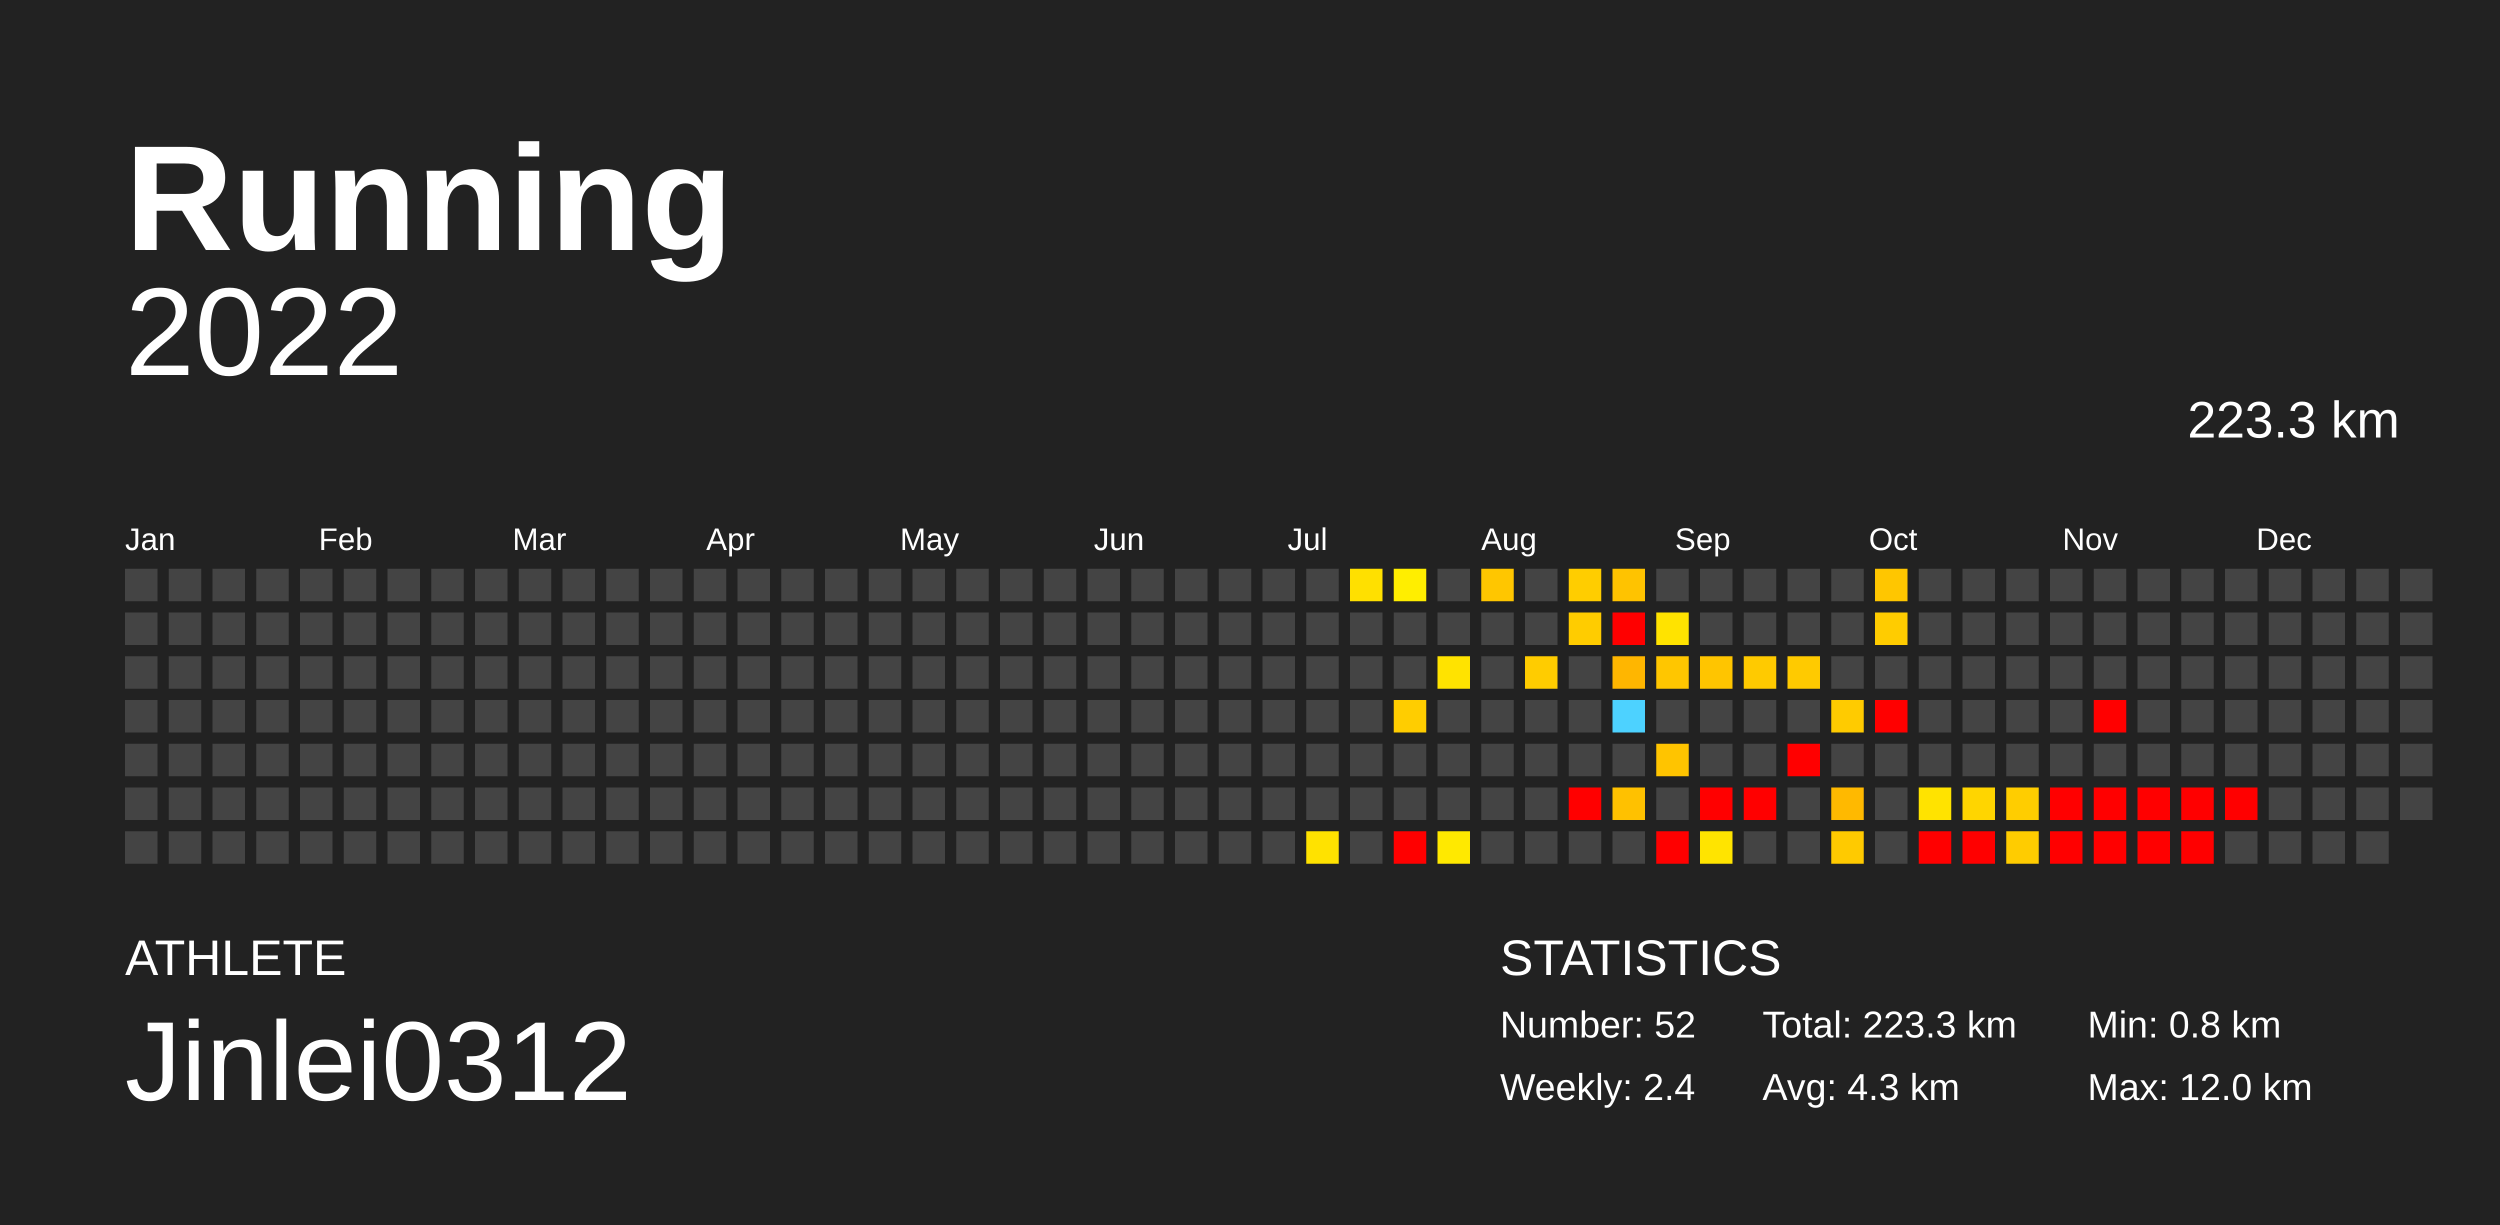
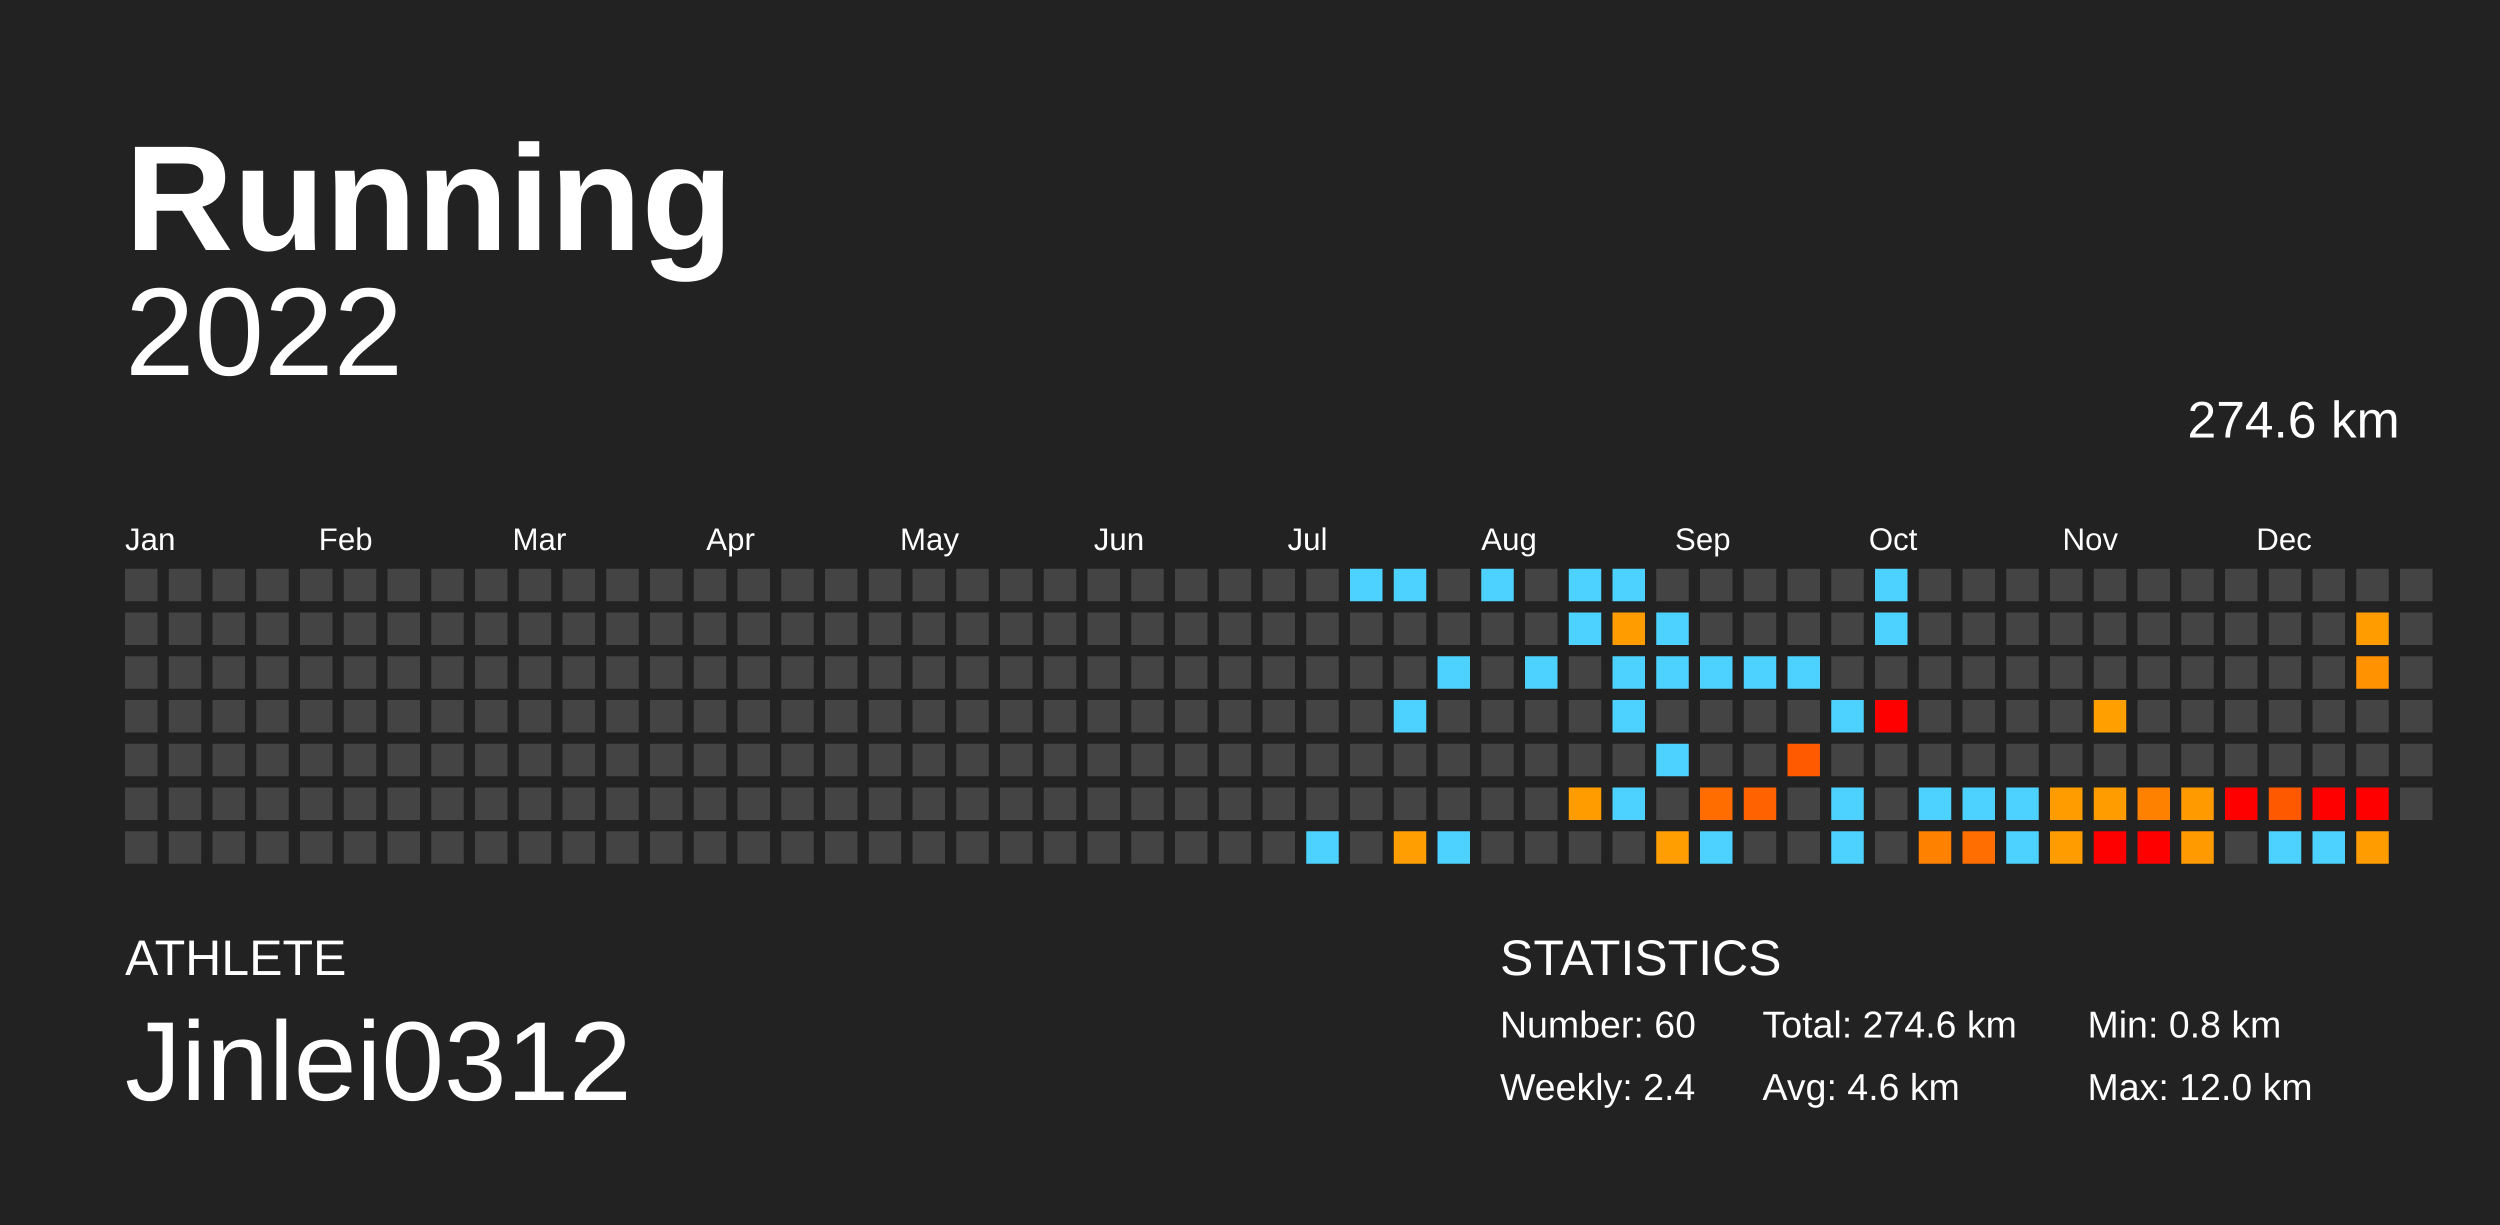
<svg xmlns="http://www.w3.org/2000/svg" baseProfile="full" height="98mm" version="1.1" viewBox="0,0,200,98" width="200mm">
  <defs />
  <rect fill="#222222" height="98" width="200" x="0" y="0" />
  <text fill="#FFFFFF" style="font-size:12px; font-family:Arial; font-weight:bold;" x="10" y="20">Running</text>
  <text fill="#FFFFFF" style="font-size:4px; font-family:Arial" x="10" y="78">ATHLETE</text>
  <text fill="#FFFFFF" style="font-size:9px; font-family:Arial" x="10" y="88">Jinlei0312</text>
  <text fill="#FFFFFF" style="font-size:4px; font-family:Arial" x="120" y="78">STATISTICS</text>
-   <text fill="#FFFFFF" style="font-size:3px; font-family:Arial" x="120" y="83">Number: 52</text>
+   <text fill="#FFFFFF" style="font-size:3px; font-family:Arial" x="120" y="83">Number: 60</text>
  <text fill="#FFFFFF" style="font-size:3px; font-family:Arial" x="120" y="88">Weekly: 2.4</text>
-   <text fill="#FFFFFF" style="font-size:3px; font-family:Arial" x="141" y="83">Total: 223.3 km</text>
-   <text fill="#FFFFFF" style="font-size:3px; font-family:Arial" x="141" y="88">Avg: 4.3 km</text>
+   <text fill="#FFFFFF" style="font-size:3px; font-family:Arial" x="141" y="83">Total: 274.6 km</text>
+   <text fill="#FFFFFF" style="font-size:3px; font-family:Arial" x="141" y="88">Avg: 4.6 km</text>
  <text fill="#FFFFFF" style="font-size:3px; font-family:Arial" x="167" y="83">Min: 0.8 km</text>
  <text fill="#FFFFFF" style="font-size:3px; font-family:Arial" x="167" y="88">Max: 12.0 km</text>
  <text alignment-baseline="hanging" fill="#FFFFFF" style="font-size:10.0px; font-family:Arial;" x="10" y="30">2022</text>
-   <text alignment-baseline="hanging" fill="#FFFFFF" style="font-size:4.125px; font-family:Arial;" x="175" y="35">223.3 km</text>
+   <text alignment-baseline="hanging" fill="#FFFFFF" style="font-size:4.125px; font-family:Arial;" x="175" y="35">274.6 km</text>
  <text fill="#FFFFFF" style="font-size:2.5px; font-family:Arial" x="10.0" y="44">Jan</text>
  <text fill="#FFFFFF" style="font-size:2.5px; font-family:Arial" x="25.5" y="44">Feb</text>
  <text fill="#FFFFFF" style="font-size:2.5px; font-family:Arial" x="41.0" y="44">Mar</text>
  <text fill="#FFFFFF" style="font-size:2.5px; font-family:Arial" x="56.5" y="44">Apr</text>
  <text fill="#FFFFFF" style="font-size:2.5px; font-family:Arial" x="72.0" y="44">May</text>
  <text fill="#FFFFFF" style="font-size:2.5px; font-family:Arial" x="87.5" y="44">Jun</text>
  <text fill="#FFFFFF" style="font-size:2.5px; font-family:Arial" x="103.0" y="44">Jul</text>
  <text fill="#FFFFFF" style="font-size:2.5px; font-family:Arial" x="118.5" y="44">Aug</text>
  <text fill="#FFFFFF" style="font-size:2.5px; font-family:Arial" x="134.0" y="44">Sep</text>
  <text fill="#FFFFFF" style="font-size:2.5px; font-family:Arial" x="149.5" y="44">Oct</text>
  <text fill="#FFFFFF" style="font-size:2.5px; font-family:Arial" x="165.0" y="44">Nov</text>
  <text fill="#FFFFFF" style="font-size:2.5px; font-family:Arial" x="180.5" y="44">Dec</text>
  <rect fill="#444444" height="2.6" width="2.6" x="10.0" y="45.5" />
  <rect fill="#444444" height="2.6" width="2.6" x="10.0" y="49.0" />
  <rect fill="#444444" height="2.6" width="2.6" x="10.0" y="52.5" />
  <rect fill="#444444" height="2.6" width="2.6" x="10.0" y="56.0" />
  <rect fill="#444444" height="2.6" width="2.6" x="10.0" y="59.5" />
  <rect fill="#444444" height="2.6" width="2.6" x="10.0" y="63.0" />
  <rect fill="#444444" height="2.6" width="2.6" x="10.0" y="66.5" />
  <rect fill="#444444" height="2.6" width="2.6" x="13.5" y="45.5" />
  <rect fill="#444444" height="2.6" width="2.6" x="13.5" y="49.0" />
  <rect fill="#444444" height="2.6" width="2.6" x="13.5" y="52.5" />
  <rect fill="#444444" height="2.6" width="2.6" x="13.5" y="56.0" />
  <rect fill="#444444" height="2.6" width="2.6" x="13.5" y="59.5" />
  <rect fill="#444444" height="2.6" width="2.6" x="13.5" y="63.0" />
  <rect fill="#444444" height="2.6" width="2.6" x="13.5" y="66.5" />
  <rect fill="#444444" height="2.6" width="2.6" x="17.0" y="45.5" />
  <rect fill="#444444" height="2.6" width="2.6" x="17.0" y="49.0" />
  <rect fill="#444444" height="2.6" width="2.6" x="17.0" y="52.5" />
  <rect fill="#444444" height="2.6" width="2.6" x="17.0" y="56.0" />
  <rect fill="#444444" height="2.6" width="2.6" x="17.0" y="59.5" />
  <rect fill="#444444" height="2.6" width="2.6" x="17.0" y="63.0" />
  <rect fill="#444444" height="2.6" width="2.6" x="17.0" y="66.5" />
  <rect fill="#444444" height="2.6" width="2.6" x="20.5" y="45.5" />
  <rect fill="#444444" height="2.6" width="2.6" x="20.5" y="49.0" />
  <rect fill="#444444" height="2.6" width="2.6" x="20.5" y="52.5" />
  <rect fill="#444444" height="2.6" width="2.6" x="20.5" y="56.0" />
  <rect fill="#444444" height="2.6" width="2.6" x="20.5" y="59.5" />
  <rect fill="#444444" height="2.6" width="2.6" x="20.5" y="63.0" />
  <rect fill="#444444" height="2.6" width="2.6" x="20.5" y="66.5" />
  <rect fill="#444444" height="2.6" width="2.6" x="24.0" y="45.5" />
  <rect fill="#444444" height="2.6" width="2.6" x="24.0" y="49.0" />
  <rect fill="#444444" height="2.6" width="2.6" x="24.0" y="52.5" />
  <rect fill="#444444" height="2.6" width="2.6" x="24.0" y="56.0" />
  <rect fill="#444444" height="2.6" width="2.6" x="24.0" y="59.5" />
  <rect fill="#444444" height="2.6" width="2.6" x="24.0" y="63.0" />
  <rect fill="#444444" height="2.6" width="2.6" x="24.0" y="66.5" />
  <rect fill="#444444" height="2.6" width="2.6" x="27.5" y="45.5" />
  <rect fill="#444444" height="2.6" width="2.6" x="27.5" y="49.0" />
  <rect fill="#444444" height="2.6" width="2.6" x="27.5" y="52.5" />
  <rect fill="#444444" height="2.6" width="2.6" x="27.5" y="56.0" />
  <rect fill="#444444" height="2.6" width="2.6" x="27.5" y="59.5" />
  <rect fill="#444444" height="2.6" width="2.6" x="27.5" y="63.0" />
  <rect fill="#444444" height="2.6" width="2.6" x="27.5" y="66.5" />
  <rect fill="#444444" height="2.6" width="2.6" x="31.0" y="45.5" />
  <rect fill="#444444" height="2.6" width="2.6" x="31.0" y="49.0" />
  <rect fill="#444444" height="2.6" width="2.6" x="31.0" y="52.5" />
  <rect fill="#444444" height="2.6" width="2.6" x="31.0" y="56.0" />
  <rect fill="#444444" height="2.6" width="2.6" x="31.0" y="59.5" />
  <rect fill="#444444" height="2.6" width="2.6" x="31.0" y="63.0" />
  <rect fill="#444444" height="2.6" width="2.6" x="31.0" y="66.5" />
  <rect fill="#444444" height="2.6" width="2.6" x="34.5" y="45.5" />
  <rect fill="#444444" height="2.6" width="2.6" x="34.5" y="49.0" />
  <rect fill="#444444" height="2.6" width="2.6" x="34.5" y="52.5" />
  <rect fill="#444444" height="2.6" width="2.6" x="34.5" y="56.0" />
  <rect fill="#444444" height="2.6" width="2.6" x="34.5" y="59.5" />
  <rect fill="#444444" height="2.6" width="2.6" x="34.5" y="63.0" />
  <rect fill="#444444" height="2.6" width="2.6" x="34.5" y="66.5" />
  <rect fill="#444444" height="2.6" width="2.6" x="38.0" y="45.5" />
  <rect fill="#444444" height="2.6" width="2.6" x="38.0" y="49.0" />
  <rect fill="#444444" height="2.6" width="2.6" x="38.0" y="52.5" />
  <rect fill="#444444" height="2.6" width="2.6" x="38.0" y="56.0" />
  <rect fill="#444444" height="2.6" width="2.6" x="38.0" y="59.5" />
  <rect fill="#444444" height="2.6" width="2.6" x="38.0" y="63.0" />
  <rect fill="#444444" height="2.6" width="2.6" x="38.0" y="66.5" />
  <rect fill="#444444" height="2.6" width="2.6" x="41.5" y="45.5" />
  <rect fill="#444444" height="2.6" width="2.6" x="41.5" y="49.0" />
  <rect fill="#444444" height="2.6" width="2.6" x="41.5" y="52.5" />
  <rect fill="#444444" height="2.6" width="2.6" x="41.5" y="56.0" />
  <rect fill="#444444" height="2.6" width="2.6" x="41.5" y="59.5" />
  <rect fill="#444444" height="2.6" width="2.6" x="41.5" y="63.0" />
  <rect fill="#444444" height="2.6" width="2.6" x="41.5" y="66.5" />
  <rect fill="#444444" height="2.6" width="2.6" x="45.0" y="45.5" />
  <rect fill="#444444" height="2.6" width="2.6" x="45.0" y="49.0" />
  <rect fill="#444444" height="2.6" width="2.6" x="45.0" y="52.5" />
  <rect fill="#444444" height="2.6" width="2.6" x="45.0" y="56.0" />
  <rect fill="#444444" height="2.6" width="2.6" x="45.0" y="59.5" />
  <rect fill="#444444" height="2.6" width="2.6" x="45.0" y="63.0" />
  <rect fill="#444444" height="2.6" width="2.6" x="45.0" y="66.5" />
  <rect fill="#444444" height="2.6" width="2.6" x="48.5" y="45.5" />
  <rect fill="#444444" height="2.6" width="2.6" x="48.5" y="49.0" />
  <rect fill="#444444" height="2.6" width="2.6" x="48.5" y="52.5" />
  <rect fill="#444444" height="2.6" width="2.6" x="48.5" y="56.0" />
  <rect fill="#444444" height="2.6" width="2.6" x="48.5" y="59.5" />
  <rect fill="#444444" height="2.6" width="2.6" x="48.5" y="63.0" />
  <rect fill="#444444" height="2.6" width="2.6" x="48.5" y="66.5" />
  <rect fill="#444444" height="2.6" width="2.6" x="52.0" y="45.5" />
  <rect fill="#444444" height="2.6" width="2.6" x="52.0" y="49.0" />
  <rect fill="#444444" height="2.6" width="2.6" x="52.0" y="52.5" />
  <rect fill="#444444" height="2.6" width="2.6" x="52.0" y="56.0" />
  <rect fill="#444444" height="2.6" width="2.6" x="52.0" y="59.5" />
  <rect fill="#444444" height="2.6" width="2.6" x="52.0" y="63.0" />
  <rect fill="#444444" height="2.6" width="2.6" x="52.0" y="66.5" />
  <rect fill="#444444" height="2.6" width="2.6" x="55.5" y="45.5" />
  <rect fill="#444444" height="2.6" width="2.6" x="55.5" y="49.0" />
  <rect fill="#444444" height="2.6" width="2.6" x="55.5" y="52.5" />
  <rect fill="#444444" height="2.6" width="2.6" x="55.5" y="56.0" />
  <rect fill="#444444" height="2.6" width="2.6" x="55.5" y="59.5" />
  <rect fill="#444444" height="2.6" width="2.6" x="55.5" y="63.0" />
  <rect fill="#444444" height="2.6" width="2.6" x="55.5" y="66.5" />
  <rect fill="#444444" height="2.6" width="2.6" x="59.0" y="45.5" />
  <rect fill="#444444" height="2.6" width="2.6" x="59.0" y="49.0" />
  <rect fill="#444444" height="2.6" width="2.6" x="59.0" y="52.5" />
  <rect fill="#444444" height="2.6" width="2.6" x="59.0" y="56.0" />
  <rect fill="#444444" height="2.6" width="2.6" x="59.0" y="59.5" />
  <rect fill="#444444" height="2.6" width="2.6" x="59.0" y="63.0" />
  <rect fill="#444444" height="2.6" width="2.6" x="59.0" y="66.5" />
  <rect fill="#444444" height="2.6" width="2.6" x="62.5" y="45.5" />
  <rect fill="#444444" height="2.6" width="2.6" x="62.5" y="49.0" />
  <rect fill="#444444" height="2.6" width="2.6" x="62.5" y="52.5" />
  <rect fill="#444444" height="2.6" width="2.6" x="62.5" y="56.0" />
  <rect fill="#444444" height="2.6" width="2.6" x="62.5" y="59.5" />
  <rect fill="#444444" height="2.6" width="2.6" x="62.5" y="63.0" />
  <rect fill="#444444" height="2.6" width="2.6" x="62.5" y="66.5" />
  <rect fill="#444444" height="2.6" width="2.6" x="66.0" y="45.5" />
  <rect fill="#444444" height="2.6" width="2.6" x="66.0" y="49.0" />
  <rect fill="#444444" height="2.6" width="2.6" x="66.0" y="52.5" />
  <rect fill="#444444" height="2.6" width="2.6" x="66.0" y="56.0" />
  <rect fill="#444444" height="2.6" width="2.6" x="66.0" y="59.5" />
  <rect fill="#444444" height="2.6" width="2.6" x="66.0" y="63.0" />
  <rect fill="#444444" height="2.6" width="2.6" x="66.0" y="66.5" />
  <rect fill="#444444" height="2.6" width="2.6" x="69.5" y="45.5" />
  <rect fill="#444444" height="2.6" width="2.6" x="69.5" y="49.0" />
  <rect fill="#444444" height="2.6" width="2.6" x="69.5" y="52.5" />
  <rect fill="#444444" height="2.6" width="2.6" x="69.5" y="56.0" />
  <rect fill="#444444" height="2.6" width="2.6" x="69.5" y="59.5" />
  <rect fill="#444444" height="2.6" width="2.6" x="69.5" y="63.0" />
  <rect fill="#444444" height="2.6" width="2.6" x="69.5" y="66.5" />
  <rect fill="#444444" height="2.6" width="2.6" x="73.0" y="45.5" />
  <rect fill="#444444" height="2.6" width="2.6" x="73.0" y="49.0" />
  <rect fill="#444444" height="2.6" width="2.6" x="73.0" y="52.5" />
  <rect fill="#444444" height="2.6" width="2.6" x="73.0" y="56.0" />
  <rect fill="#444444" height="2.6" width="2.6" x="73.0" y="59.5" />
  <rect fill="#444444" height="2.6" width="2.6" x="73.0" y="63.0" />
  <rect fill="#444444" height="2.6" width="2.6" x="73.0" y="66.5" />
  <rect fill="#444444" height="2.6" width="2.6" x="76.5" y="45.5" />
  <rect fill="#444444" height="2.6" width="2.6" x="76.5" y="49.0" />
  <rect fill="#444444" height="2.6" width="2.6" x="76.5" y="52.5" />
  <rect fill="#444444" height="2.6" width="2.6" x="76.5" y="56.0" />
  <rect fill="#444444" height="2.6" width="2.6" x="76.5" y="59.5" />
  <rect fill="#444444" height="2.6" width="2.6" x="76.5" y="63.0" />
  <rect fill="#444444" height="2.6" width="2.6" x="76.5" y="66.5" />
  <rect fill="#444444" height="2.6" width="2.6" x="80.0" y="45.5" />
  <rect fill="#444444" height="2.6" width="2.6" x="80.0" y="49.0" />
  <rect fill="#444444" height="2.6" width="2.6" x="80.0" y="52.5" />
  <rect fill="#444444" height="2.6" width="2.6" x="80.0" y="56.0" />
  <rect fill="#444444" height="2.6" width="2.6" x="80.0" y="59.5" />
  <rect fill="#444444" height="2.6" width="2.6" x="80.0" y="63.0" />
  <rect fill="#444444" height="2.6" width="2.6" x="80.0" y="66.5" />
  <rect fill="#444444" height="2.6" width="2.6" x="83.5" y="45.5" />
  <rect fill="#444444" height="2.6" width="2.6" x="83.5" y="49.0" />
  <rect fill="#444444" height="2.6" width="2.6" x="83.5" y="52.5" />
  <rect fill="#444444" height="2.6" width="2.6" x="83.5" y="56.0" />
  <rect fill="#444444" height="2.6" width="2.6" x="83.5" y="59.5" />
  <rect fill="#444444" height="2.6" width="2.6" x="83.5" y="63.0" />
  <rect fill="#444444" height="2.6" width="2.6" x="83.5" y="66.5" />
  <rect fill="#444444" height="2.6" width="2.6" x="87.0" y="45.5" />
  <rect fill="#444444" height="2.6" width="2.6" x="87.0" y="49.0" />
  <rect fill="#444444" height="2.6" width="2.6" x="87.0" y="52.5" />
  <rect fill="#444444" height="2.6" width="2.6" x="87.0" y="56.0" />
  <rect fill="#444444" height="2.6" width="2.6" x="87.0" y="59.5" />
  <rect fill="#444444" height="2.6" width="2.6" x="87.0" y="63.0" />
  <rect fill="#444444" height="2.6" width="2.6" x="87.0" y="66.5" />
  <rect fill="#444444" height="2.6" width="2.6" x="90.5" y="45.5" />
  <rect fill="#444444" height="2.6" width="2.6" x="90.5" y="49.0" />
  <rect fill="#444444" height="2.6" width="2.6" x="90.5" y="52.5" />
  <rect fill="#444444" height="2.6" width="2.6" x="90.5" y="56.0" />
  <rect fill="#444444" height="2.6" width="2.6" x="90.5" y="59.5" />
  <rect fill="#444444" height="2.6" width="2.6" x="90.5" y="63.0" />
  <rect fill="#444444" height="2.6" width="2.6" x="90.5" y="66.5" />
  <rect fill="#444444" height="2.6" width="2.6" x="94.0" y="45.5" />
  <rect fill="#444444" height="2.6" width="2.6" x="94.0" y="49.0" />
  <rect fill="#444444" height="2.6" width="2.6" x="94.0" y="52.5" />
  <rect fill="#444444" height="2.6" width="2.6" x="94.0" y="56.0" />
  <rect fill="#444444" height="2.6" width="2.6" x="94.0" y="59.5" />
  <rect fill="#444444" height="2.6" width="2.6" x="94.0" y="63.0" />
  <rect fill="#444444" height="2.6" width="2.6" x="94.0" y="66.5" />
  <rect fill="#444444" height="2.6" width="2.6" x="97.5" y="45.5" />
  <rect fill="#444444" height="2.6" width="2.6" x="97.5" y="49.0" />
  <rect fill="#444444" height="2.6" width="2.6" x="97.5" y="52.5" />
  <rect fill="#444444" height="2.6" width="2.6" x="97.5" y="56.0" />
  <rect fill="#444444" height="2.6" width="2.6" x="97.5" y="59.5" />
  <rect fill="#444444" height="2.6" width="2.6" x="97.5" y="63.0" />
  <rect fill="#444444" height="2.6" width="2.6" x="97.5" y="66.5" />
  <rect fill="#444444" height="2.6" width="2.6" x="101.0" y="45.5" />
  <rect fill="#444444" height="2.6" width="2.6" x="101.0" y="49.0" />
  <rect fill="#444444" height="2.6" width="2.6" x="101.0" y="52.5" />
  <rect fill="#444444" height="2.6" width="2.6" x="101.0" y="56.0" />
  <rect fill="#444444" height="2.6" width="2.6" x="101.0" y="59.5" />
  <rect fill="#444444" height="2.6" width="2.6" x="101.0" y="63.0" />
  <rect fill="#444444" height="2.6" width="2.6" x="101.0" y="66.5" />
  <rect fill="#444444" height="2.6" width="2.6" x="104.5" y="45.5" />
  <rect fill="#444444" height="2.6" width="2.6" x="104.5" y="49.0" />
  <rect fill="#444444" height="2.6" width="2.6" x="104.5" y="52.5" />
  <rect fill="#444444" height="2.6" width="2.6" x="104.5" y="56.0" />
  <rect fill="#444444" height="2.6" width="2.6" x="104.5" y="59.5" />
  <rect fill="#444444" height="2.6" width="2.6" x="104.5" y="63.0" />
-   <rect fill="#ffe200" height="2.6" width="2.6" x="104.5" y="66.5" />
-   <rect fill="#ffe000" height="2.6" width="2.6" x="108.0" y="45.5" />
+   <rect fill="#4dd2ff" height="2.6" width="2.6" x="104.5" y="66.5" />
+   <rect fill="#4dd2ff" height="2.6" width="2.6" x="108.0" y="45.5" />
  <rect fill="#444444" height="2.6" width="2.6" x="108.0" y="49.0" />
  <rect fill="#444444" height="2.6" width="2.6" x="108.0" y="52.5" />
  <rect fill="#444444" height="2.6" width="2.6" x="108.0" y="56.0" />
  <rect fill="#444444" height="2.6" width="2.6" x="108.0" y="59.5" />
  <rect fill="#444444" height="2.6" width="2.6" x="108.0" y="63.0" />
  <rect fill="#444444" height="2.6" width="2.6" x="108.0" y="66.5" />
-   <rect fill="#ffee00" height="2.6" width="2.6" x="111.5" y="45.5" />
+   <rect fill="#4dd2ff" height="2.6" width="2.6" x="111.5" y="45.5" />
  <rect fill="#444444" height="2.6" width="2.6" x="111.5" y="49.0" />
  <rect fill="#444444" height="2.6" width="2.6" x="111.5" y="52.5" />
-   <rect fill="#ffcd00" height="2.6" width="2.6" x="111.5" y="56.0" />
+   <rect fill="#4dd2ff" height="2.6" width="2.6" x="111.5" y="56.0" />
  <rect fill="#444444" height="2.6" width="2.6" x="111.5" y="59.5" />
  <rect fill="#444444" height="2.6" width="2.6" x="111.5" y="63.0" />
-   <rect fill="red" height="2.6" width="2.6" x="111.5" y="66.5" />
+   <rect fill="#ff9e00" height="2.6" width="2.6" x="111.5" y="66.5" />
  <rect fill="#444444" height="2.6" width="2.6" x="115.0" y="45.5" />
  <rect fill="#444444" height="2.6" width="2.6" x="115.0" y="49.0" />
-   <rect fill="#ffe300" height="2.6" width="2.6" x="115.0" y="52.5" />
+   <rect fill="#4dd2ff" height="2.6" width="2.6" x="115.0" y="52.5" />
  <rect fill="#444444" height="2.6" width="2.6" x="115.0" y="56.0" />
  <rect fill="#444444" height="2.6" width="2.6" x="115.0" y="59.5" />
  <rect fill="#444444" height="2.6" width="2.6" x="115.0" y="63.0" />
-   <rect fill="#ffe900" height="2.6" width="2.6" x="115.0" y="66.5" />
-   <rect fill="#ffc600" height="2.6" width="2.6" x="118.5" y="45.5" />
+   <rect fill="#4dd2ff" height="2.6" width="2.6" x="115.0" y="66.5" />
+   <rect fill="#4dd2ff" height="2.6" width="2.6" x="118.5" y="45.5" />
  <rect fill="#444444" height="2.6" width="2.6" x="118.5" y="49.0" />
  <rect fill="#444444" height="2.6" width="2.6" x="118.5" y="52.5" />
  <rect fill="#444444" height="2.6" width="2.6" x="118.5" y="56.0" />
  <rect fill="#444444" height="2.6" width="2.6" x="118.5" y="59.5" />
  <rect fill="#444444" height="2.6" width="2.6" x="118.5" y="63.0" />
  <rect fill="#444444" height="2.6" width="2.6" x="118.5" y="66.5" />
  <rect fill="#444444" height="2.6" width="2.6" x="122.0" y="45.5" />
  <rect fill="#444444" height="2.6" width="2.6" x="122.0" y="49.0" />
-   <rect fill="#ffcc00" height="2.6" width="2.6" x="122.0" y="52.5" />
+   <rect fill="#4dd2ff" height="2.6" width="2.6" x="122.0" y="52.5" />
  <rect fill="#444444" height="2.6" width="2.6" x="122.0" y="56.0" />
  <rect fill="#444444" height="2.6" width="2.6" x="122.0" y="59.5" />
  <rect fill="#444444" height="2.6" width="2.6" x="122.0" y="63.0" />
  <rect fill="#444444" height="2.6" width="2.6" x="122.0" y="66.5" />
-   <rect fill="#ffcd00" height="2.6" width="2.6" x="125.5" y="45.5" />
-   <rect fill="#ffcc00" height="2.6" width="2.6" x="125.5" y="49.0" />
+   <rect fill="#4dd2ff" height="2.6" width="2.6" x="125.5" y="45.5" />
+   <rect fill="#4dd2ff" height="2.6" width="2.6" x="125.5" y="49.0" />
  <rect fill="#444444" height="2.6" width="2.6" x="125.5" y="52.5" />
  <rect fill="#444444" height="2.6" width="2.6" x="125.5" y="56.0" />
  <rect fill="#444444" height="2.6" width="2.6" x="125.5" y="59.5" />
-   <rect fill="red" height="2.6" width="2.6" x="125.5" y="63.0" />
+   <rect fill="#ff9d00" height="2.6" width="2.6" x="125.5" y="63.0" />
  <rect fill="#444444" height="2.6" width="2.6" x="125.5" y="66.5" />
-   <rect fill="#ffc300" height="2.6" width="2.6" x="129.0" y="45.5" />
-   <rect fill="red" height="2.6" width="2.6" x="129.0" y="49.0" />
-   <rect fill="#ffb600" height="2.6" width="2.6" x="129.0" y="52.5" />
+   <rect fill="#4dd2ff" height="2.6" width="2.6" x="129.0" y="45.5" />
+   <rect fill="#ff9c00" height="2.6" width="2.6" x="129.0" y="49.0" />
+   <rect fill="#4dd2ff" height="2.6" width="2.6" x="129.0" y="52.5" />
  <rect fill="#4dd2ff" height="2.6" width="2.6" x="129.0" y="56.0" />
  <rect fill="#444444" height="2.6" width="2.6" x="129.0" y="59.5" />
-   <rect fill="#ffc100" height="2.6" width="2.6" x="129.0" y="63.0" />
+   <rect fill="#4dd2ff" height="2.6" width="2.6" x="129.0" y="63.0" />
  <rect fill="#444444" height="2.6" width="2.6" x="129.0" y="66.5" />
  <rect fill="#444444" height="2.6" width="2.6" x="132.5" y="45.5" />
-   <rect fill="#ffe300" height="2.6" width="2.6" x="132.5" y="49.0" />
-   <rect fill="#ffc600" height="2.6" width="2.6" x="132.5" y="52.5" />
+   <rect fill="#4dd2ff" height="2.6" width="2.6" x="132.5" y="49.0" />
+   <rect fill="#4dd2ff" height="2.6" width="2.6" x="132.5" y="52.5" />
  <rect fill="#444444" height="2.6" width="2.6" x="132.5" y="56.0" />
-   <rect fill="#ffc400" height="2.6" width="2.6" x="132.5" y="59.5" />
+   <rect fill="#4dd2ff" height="2.6" width="2.6" x="132.5" y="59.5" />
  <rect fill="#444444" height="2.6" width="2.6" x="132.5" y="63.0" />
-   <rect fill="red" height="2.6" width="2.6" x="132.5" y="66.5" />
+   <rect fill="#ff9e00" height="2.6" width="2.6" x="132.5" y="66.5" />
  <rect fill="#444444" height="2.6" width="2.6" x="136.0" y="45.5" />
  <rect fill="#444444" height="2.6" width="2.6" x="136.0" y="49.0" />
-   <rect fill="#ffc500" height="2.6" width="2.6" x="136.0" y="52.5" />
+   <rect fill="#4dd2ff" height="2.6" width="2.6" x="136.0" y="52.5" />
  <rect fill="#444444" height="2.6" width="2.6" x="136.0" y="56.0" />
  <rect fill="#444444" height="2.6" width="2.6" x="136.0" y="59.5" />
-   <rect fill="red" height="2.6" width="2.6" x="136.0" y="63.0" />
-   <rect fill="#ffe400" height="2.6" width="2.6" x="136.0" y="66.5" />
+   <rect fill="#ff6d00" height="2.6" width="2.6" x="136.0" y="63.0" />
+   <rect fill="#4dd2ff" height="2.6" width="2.6" x="136.0" y="66.5" />
  <rect fill="#444444" height="2.6" width="2.6" x="139.5" y="45.5" />
  <rect fill="#444444" height="2.6" width="2.6" x="139.5" y="49.0" />
-   <rect fill="#ffca00" height="2.6" width="2.6" x="139.5" y="52.5" />
+   <rect fill="#4dd2ff" height="2.6" width="2.6" x="139.5" y="52.5" />
  <rect fill="#444444" height="2.6" width="2.6" x="139.5" y="56.0" />
  <rect fill="#444444" height="2.6" width="2.6" x="139.5" y="59.5" />
-   <rect fill="red" height="2.6" width="2.6" x="139.5" y="63.0" />
+   <rect fill="#ff6200" height="2.6" width="2.6" x="139.5" y="63.0" />
  <rect fill="#444444" height="2.6" width="2.6" x="139.5" y="66.5" />
  <rect fill="#444444" height="2.6" width="2.6" x="143.0" y="45.5" />
  <rect fill="#444444" height="2.6" width="2.6" x="143.0" y="49.0" />
-   <rect fill="#ffca00" height="2.6" width="2.6" x="143.0" y="52.5" />
+   <rect fill="#4dd2ff" height="2.6" width="2.6" x="143.0" y="52.5" />
  <rect fill="#444444" height="2.6" width="2.6" x="143.0" y="56.0" />
-   <rect fill="red" height="2.6" width="2.6" x="143.0" y="59.5" />
+   <rect fill="#ff5a00" height="2.6" width="2.6" x="143.0" y="59.5" />
  <rect fill="#444444" height="2.6" width="2.6" x="143.0" y="63.0" />
  <rect fill="#444444" height="2.6" width="2.6" x="143.0" y="66.5" />
  <rect fill="#444444" height="2.6" width="2.6" x="146.5" y="45.5" />
  <rect fill="#444444" height="2.6" width="2.6" x="146.5" y="49.0" />
  <rect fill="#444444" height="2.6" width="2.6" x="146.5" y="52.5" />
-   <rect fill="#ffcb00" height="2.6" width="2.6" x="146.5" y="56.0" />
+   <rect fill="#4dd2ff" height="2.6" width="2.6" x="146.5" y="56.0" />
  <rect fill="#444444" height="2.6" width="2.6" x="146.5" y="59.5" />
-   <rect fill="#ffb900" height="2.6" width="2.6" x="146.5" y="63.0" />
-   <rect fill="#ffca00" height="2.6" width="2.6" x="146.5" y="66.5" />
-   <rect fill="#ffc600" height="2.6" width="2.6" x="150.0" y="45.5" />
-   <rect fill="#ffcc00" height="2.6" width="2.6" x="150.0" y="49.0" />
+   <rect fill="#4dd2ff" height="2.6" width="2.6" x="146.5" y="63.0" />
+   <rect fill="#4dd2ff" height="2.6" width="2.6" x="146.5" y="66.5" />
+   <rect fill="#4dd2ff" height="2.6" width="2.6" x="150.0" y="45.5" />
+   <rect fill="#4dd2ff" height="2.6" width="2.6" x="150.0" y="49.0" />
  <rect fill="#444444" height="2.6" width="2.6" x="150.0" y="52.5" />
  <rect fill="red" height="2.6" width="2.6" x="150.0" y="56.0" />
  <rect fill="#444444" height="2.6" width="2.6" x="150.0" y="59.5" />
  <rect fill="#444444" height="2.6" width="2.6" x="150.0" y="63.0" />
  <rect fill="#444444" height="2.6" width="2.6" x="150.0" y="66.5" />
  <rect fill="#444444" height="2.6" width="2.6" x="153.5" y="45.5" />
  <rect fill="#444444" height="2.6" width="2.6" x="153.5" y="49.0" />
  <rect fill="#444444" height="2.6" width="2.6" x="153.5" y="52.5" />
  <rect fill="#444444" height="2.6" width="2.6" x="153.5" y="56.0" />
  <rect fill="#444444" height="2.6" width="2.6" x="153.5" y="59.5" />
-   <rect fill="#ffe300" height="2.6" width="2.6" x="153.5" y="63.0" />
-   <rect fill="red" height="2.6" width="2.6" x="153.5" y="66.5" />
+   <rect fill="#4dd2ff" height="2.6" width="2.6" x="153.5" y="63.0" />
+   <rect fill="#ff8100" height="2.6" width="2.6" x="153.5" y="66.5" />
  <rect fill="#444444" height="2.6" width="2.6" x="157.0" y="45.5" />
  <rect fill="#444444" height="2.6" width="2.6" x="157.0" y="49.0" />
  <rect fill="#444444" height="2.6" width="2.6" x="157.0" y="52.5" />
  <rect fill="#444444" height="2.6" width="2.6" x="157.0" y="56.0" />
  <rect fill="#444444" height="2.6" width="2.6" x="157.0" y="59.5" />
-   <rect fill="#ffd500" height="2.6" width="2.6" x="157.0" y="63.0" />
-   <rect fill="red" height="2.6" width="2.6" x="157.0" y="66.5" />
+   <rect fill="#4dd2ff" height="2.6" width="2.6" x="157.0" y="63.0" />
+   <rect fill="#ff6e00" height="2.6" width="2.6" x="157.0" y="66.5" />
  <rect fill="#444444" height="2.6" width="2.6" x="160.5" y="45.5" />
  <rect fill="#444444" height="2.6" width="2.6" x="160.5" y="49.0" />
  <rect fill="#444444" height="2.6" width="2.6" x="160.5" y="52.5" />
  <rect fill="#444444" height="2.6" width="2.6" x="160.5" y="56.0" />
  <rect fill="#444444" height="2.6" width="2.6" x="160.5" y="59.5" />
-   <rect fill="#ffcd00" height="2.6" width="2.6" x="160.5" y="63.0" />
-   <rect fill="#ffcc00" height="2.6" width="2.6" x="160.5" y="66.5" />
+   <rect fill="#4dd2ff" height="2.6" width="2.6" x="160.5" y="63.0" />
+   <rect fill="#4dd2ff" height="2.6" width="2.6" x="160.5" y="66.5" />
  <rect fill="#444444" height="2.6" width="2.6" x="164.0" y="45.5" />
  <rect fill="#444444" height="2.6" width="2.6" x="164.0" y="49.0" />
  <rect fill="#444444" height="2.6" width="2.6" x="164.0" y="52.5" />
  <rect fill="#444444" height="2.6" width="2.6" x="164.0" y="56.0" />
  <rect fill="#444444" height="2.6" width="2.6" x="164.0" y="59.5" />
-   <rect fill="red" height="2.6" width="2.6" x="164.0" y="63.0" />
-   <rect fill="red" height="2.6" width="2.6" x="164.0" y="66.5" />
+   <rect fill="#ff9c00" height="2.6" width="2.6" x="164.0" y="63.0" />
+   <rect fill="#ff9c00" height="2.6" width="2.6" x="164.0" y="66.5" />
  <rect fill="#444444" height="2.6" width="2.6" x="167.5" y="45.5" />
  <rect fill="#444444" height="2.6" width="2.6" x="167.5" y="49.0" />
  <rect fill="#444444" height="2.6" width="2.6" x="167.5" y="52.5" />
-   <rect fill="red" height="2.6" width="2.6" x="167.5" y="56.0" />
+   <rect fill="#ff9f00" height="2.6" width="2.6" x="167.5" y="56.0" />
  <rect fill="#444444" height="2.6" width="2.6" x="167.5" y="59.5" />
-   <rect fill="red" height="2.6" width="2.6" x="167.5" y="63.0" />
+   <rect fill="#ff9c00" height="2.6" width="2.6" x="167.5" y="63.0" />
  <rect fill="red" height="2.6" width="2.6" x="167.5" y="66.5" />
  <rect fill="#444444" height="2.6" width="2.6" x="171.0" y="45.5" />
  <rect fill="#444444" height="2.6" width="2.6" x="171.0" y="49.0" />
  <rect fill="#444444" height="2.6" width="2.6" x="171.0" y="52.5" />
  <rect fill="#444444" height="2.6" width="2.6" x="171.0" y="56.0" />
  <rect fill="#444444" height="2.6" width="2.6" x="171.0" y="59.5" />
-   <rect fill="red" height="2.6" width="2.6" x="171.0" y="63.0" />
+   <rect fill="#ff8100" height="2.6" width="2.6" x="171.0" y="63.0" />
  <rect fill="red" height="2.6" width="2.6" x="171.0" y="66.5" />
  <rect fill="#444444" height="2.6" width="2.6" x="174.5" y="45.5" />
  <rect fill="#444444" height="2.6" width="2.6" x="174.5" y="49.0" />
  <rect fill="#444444" height="2.6" width="2.6" x="174.5" y="52.5" />
  <rect fill="#444444" height="2.6" width="2.6" x="174.5" y="56.0" />
  <rect fill="#444444" height="2.6" width="2.6" x="174.5" y="59.5" />
-   <rect fill="red" height="2.6" width="2.6" x="174.5" y="63.0" />
-   <rect fill="red" height="2.6" width="2.6" x="174.5" y="66.5" />
+   <rect fill="#ff9b00" height="2.6" width="2.6" x="174.5" y="63.0" />
+   <rect fill="#ff9a00" height="2.6" width="2.6" x="174.5" y="66.5" />
  <rect fill="#444444" height="2.6" width="2.6" x="178.0" y="45.5" />
  <rect fill="#444444" height="2.6" width="2.6" x="178.0" y="49.0" />
  <rect fill="#444444" height="2.6" width="2.6" x="178.0" y="52.5" />
  <rect fill="#444444" height="2.6" width="2.6" x="178.0" y="56.0" />
  <rect fill="#444444" height="2.6" width="2.6" x="178.0" y="59.5" />
  <rect fill="red" height="2.6" width="2.6" x="178.0" y="63.0" />
  <rect fill="#444444" height="2.6" width="2.6" x="178.0" y="66.5" />
  <rect fill="#444444" height="2.6" width="2.6" x="181.5" y="45.5" />
  <rect fill="#444444" height="2.6" width="2.6" x="181.5" y="49.0" />
  <rect fill="#444444" height="2.6" width="2.6" x="181.5" y="52.5" />
  <rect fill="#444444" height="2.6" width="2.6" x="181.5" y="56.0" />
  <rect fill="#444444" height="2.6" width="2.6" x="181.5" y="59.5" />
-   <rect fill="#444444" height="2.6" width="2.6" x="181.5" y="63.0" />
-   <rect fill="#444444" height="2.6" width="2.6" x="181.5" y="66.5" />
+   <rect fill="#ff5900" height="2.6" width="2.6" x="181.5" y="63.0" />
+   <rect fill="#4dd2ff" height="2.6" width="2.6" x="181.5" y="66.5" />
  <rect fill="#444444" height="2.6" width="2.6" x="185.0" y="45.5" />
  <rect fill="#444444" height="2.6" width="2.6" x="185.0" y="49.0" />
  <rect fill="#444444" height="2.6" width="2.6" x="185.0" y="52.5" />
  <rect fill="#444444" height="2.6" width="2.6" x="185.0" y="56.0" />
  <rect fill="#444444" height="2.6" width="2.6" x="185.0" y="59.5" />
-   <rect fill="#444444" height="2.6" width="2.6" x="185.0" y="63.0" />
-   <rect fill="#444444" height="2.6" width="2.6" x="185.0" y="66.5" />
+   <rect fill="red" height="2.6" width="2.6" x="185.0" y="63.0" />
+   <rect fill="#4dd2ff" height="2.6" width="2.6" x="185.0" y="66.5" />
  <rect fill="#444444" height="2.6" width="2.6" x="188.5" y="45.5" />
-   <rect fill="#444444" height="2.6" width="2.6" x="188.5" y="49.0" />
-   <rect fill="#444444" height="2.6" width="2.6" x="188.5" y="52.5" />
+   <rect fill="#ff9c00" height="2.6" width="2.6" x="188.5" y="49.0" />
+   <rect fill="#ff9200" height="2.6" width="2.6" x="188.5" y="52.5" />
  <rect fill="#444444" height="2.6" width="2.6" x="188.5" y="56.0" />
  <rect fill="#444444" height="2.6" width="2.6" x="188.5" y="59.5" />
-   <rect fill="#444444" height="2.6" width="2.6" x="188.5" y="63.0" />
-   <rect fill="#444444" height="2.6" width="2.6" x="188.5" y="66.5" />
+   <rect fill="red" height="2.6" width="2.6" x="188.5" y="63.0" />
+   <rect fill="#ff9c00" height="2.6" width="2.6" x="188.5" y="66.5" />
  <rect fill="#444444" height="2.6" width="2.6" x="192.0" y="45.5" />
  <rect fill="#444444" height="2.6" width="2.6" x="192.0" y="49.0" />
  <rect fill="#444444" height="2.6" width="2.6" x="192.0" y="52.5" />
  <rect fill="#444444" height="2.6" width="2.6" x="192.0" y="56.0" />
  <rect fill="#444444" height="2.6" width="2.6" x="192.0" y="59.5" />
  <rect fill="#444444" height="2.6" width="2.6" x="192.0" y="63.0" />
</svg>
